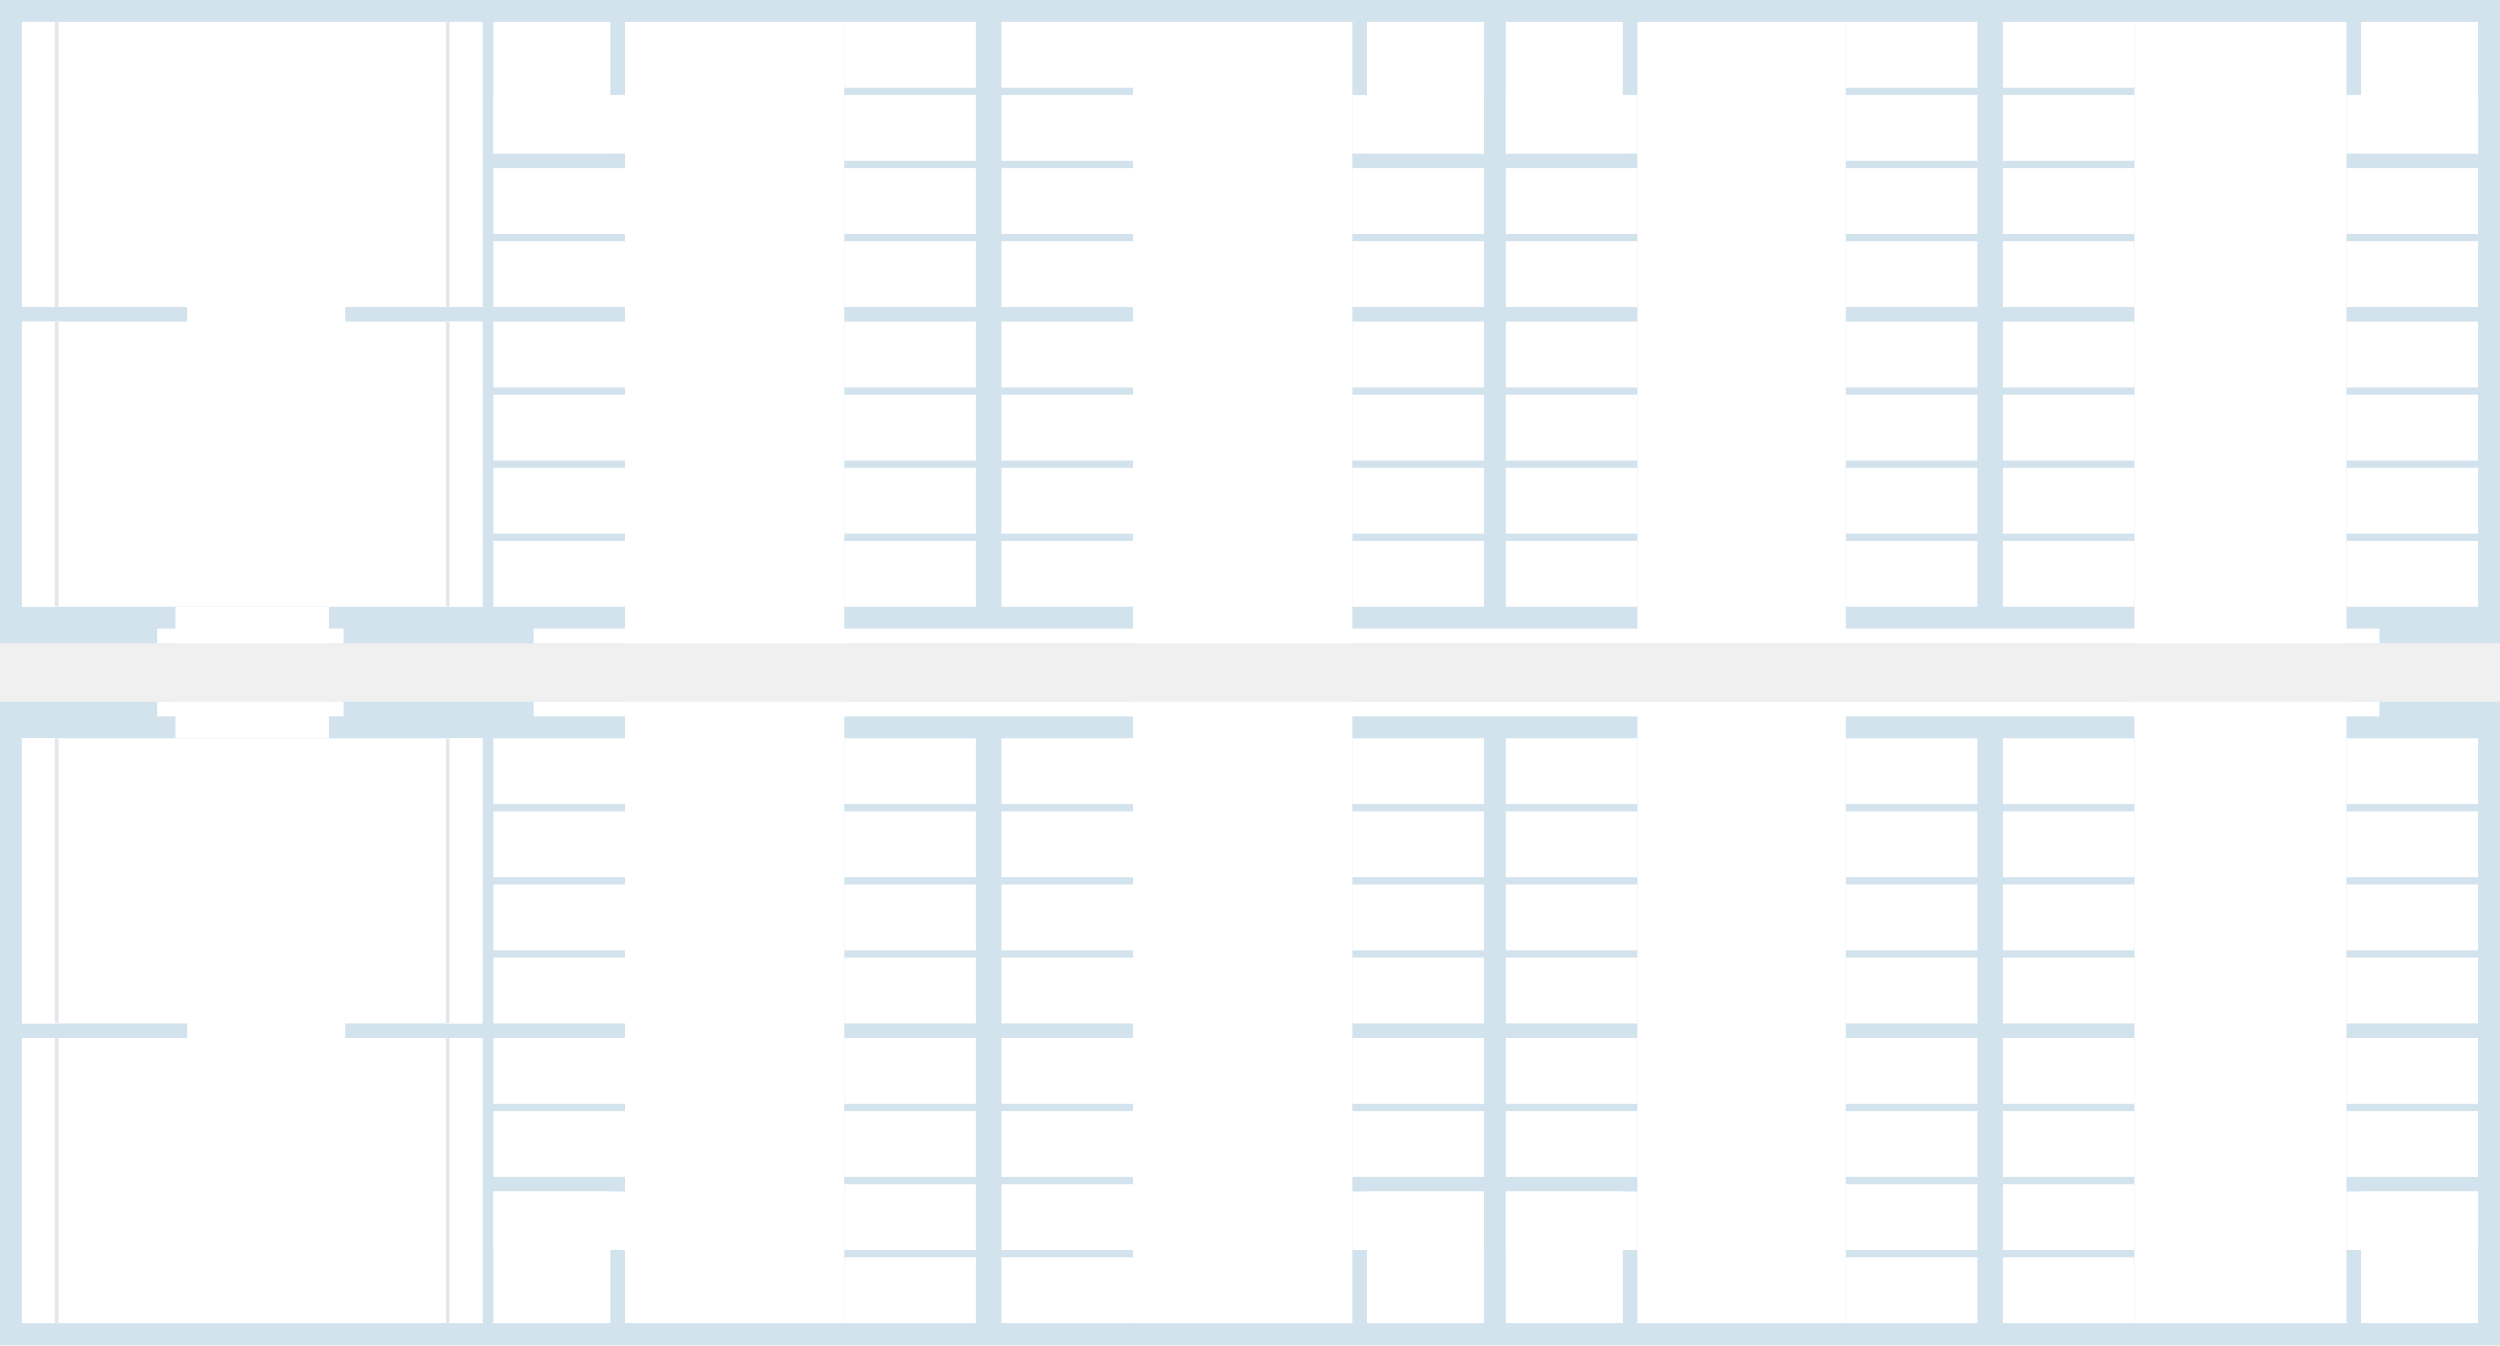
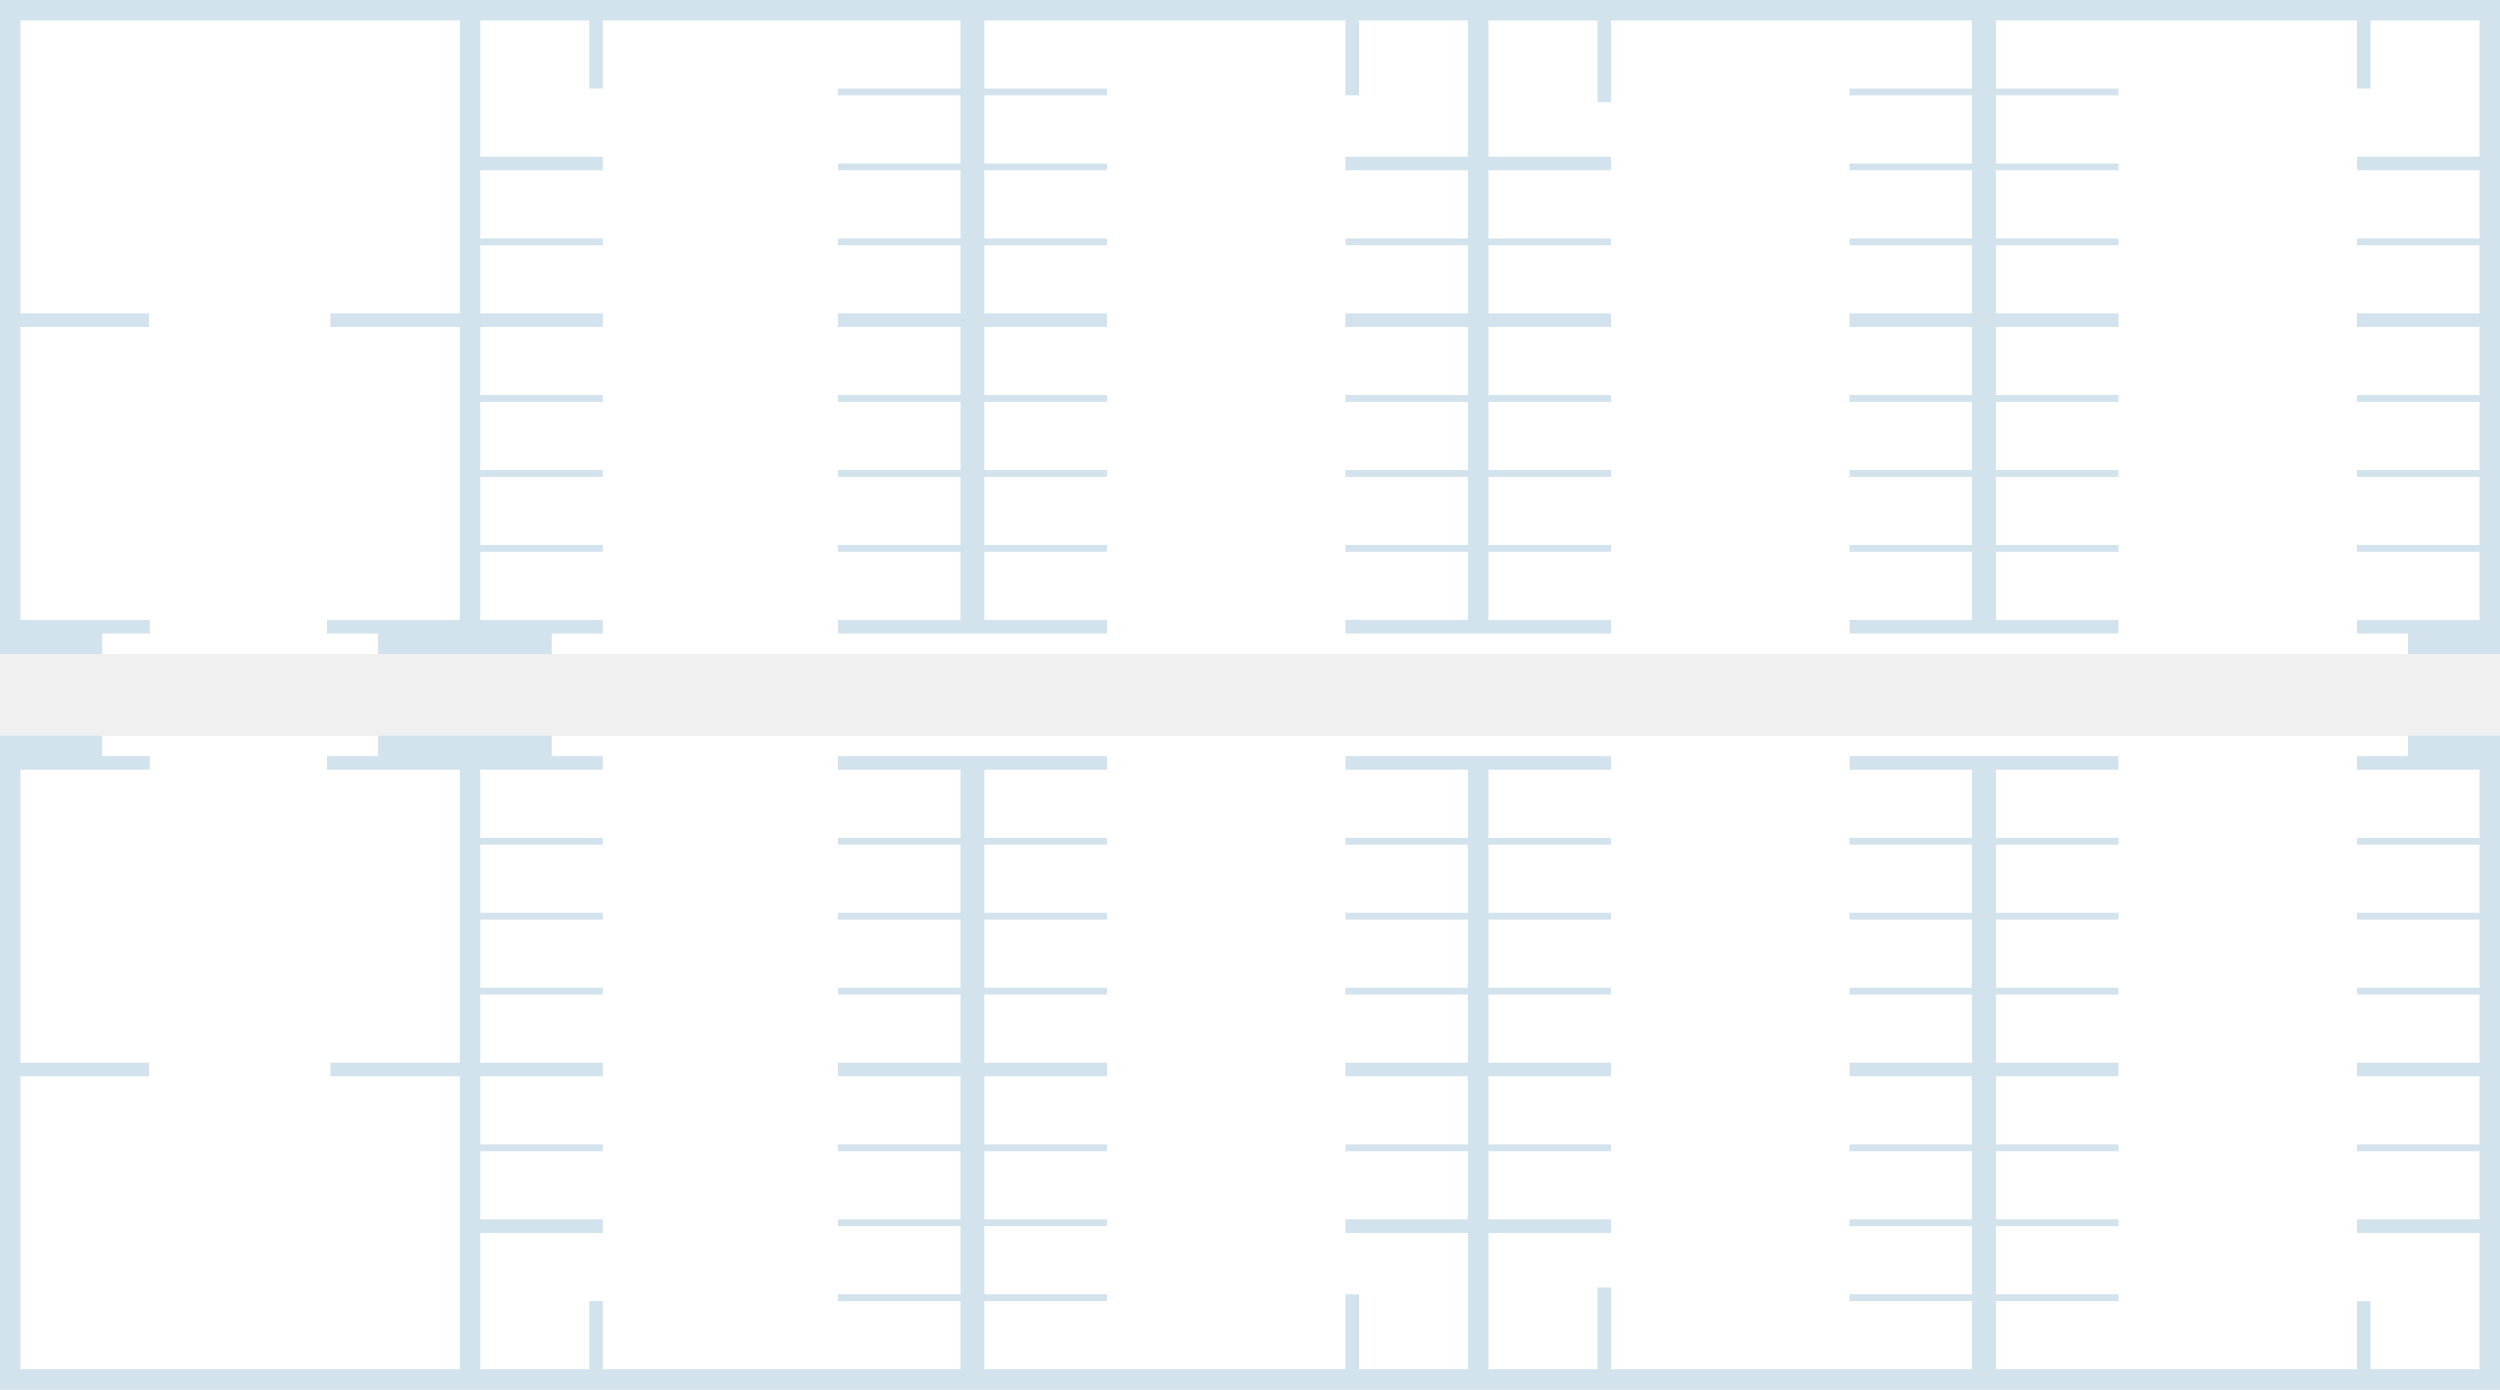
- <svg xmlns="http://www.w3.org/2000/svg" width="684" height="368" viewBox="0 0 684 368" fill="none">
-   <rect x="684" y="368" width="684" height="176" transform="rotate(-180 684 368)" fill="#D2E3EE" />
-   <rect x="132" y="362" width="126" height="78" transform="rotate(-180 132 362)" fill="white" />
-   <rect x="132" y="280" width="126" height="78" transform="rotate(-180 132 280)" fill="white" />
-   <mask id="path-4-inside-1_268_362570" fill="white">
-     <path d="M132 362L122 362L122 284L132 284L132 362Z" />
-   </mask>
-   <path d="M132 362L122 362L122 284L132 284L132 362Z" fill="white" />
-   <path d="M122 362L123 362L123 284L122 284L121 284L121 362L122 362Z" fill="#E5E6EB" mask="url(#path-4-inside-1_268_362570)" />
-   <mask id="path-6-inside-2_268_362570" fill="white">
-     <path d="M132 280L122 280L122 202L132 202L132 280Z" />
-   </mask>
-   <path d="M132 280L122 280L122 202L132 202L132 280Z" fill="white" />
-   <path d="M122 280L123 280L123 202L122 202L121 202L121 280L122 280Z" fill="#E5E6EB" mask="url(#path-6-inside-2_268_362570)" />
-   <mask id="path-8-inside-3_268_362570" fill="white">
-     <path d="M16 362L6 362L6 284L16 284L16 362Z" />
-   </mask>
-   <path d="M16 362L6 362L6 284L16 284L16 362Z" fill="white" />
-   <path d="M16 284L15 284L15 362L16 362L17 362L17 284L16 284Z" fill="#E5E6EB" mask="url(#path-8-inside-3_268_362570)" />
-   <mask id="path-10-inside-4_268_362570" fill="white">
-     <path d="M16 280L6 280L6 202L16 202L16 280Z" />
-   </mask>
-   <path d="M16 280L6 280L6 202L16 202L16 280Z" fill="white" />
-   <path d="M16 202L15 202L15 280L16 280L17 280L17 202L16 202Z" fill="#E5E6EB" mask="url(#path-10-inside-4_268_362570)" />
-   <rect width="42" height="10" transform="matrix(1 8.74228e-08 8.74228e-08 -1 48.0001 202)" fill="white" />
-   <rect width="51" height="4" transform="matrix(1 8.74228e-08 8.74228e-08 -1 43.0001 196)" fill="white" />
-   <rect x="94.448" y="290.95" width="43.247" height="19.387" transform="rotate(-180 94.4478 290.95)" fill="white" />
-   <rect x="146" y="196" width="4" height="505" transform="rotate(-90 146 196)" fill="white" />
-   <rect x="584" y="362" width="170" height="58" transform="rotate(-90 584 362)" fill="white" />
-   <rect x="448" y="362" width="169" height="57" transform="rotate(-90 448 362)" fill="white" />
-   <rect x="412" y="280" width="18" height="36" transform="rotate(-90 412 280)" fill="white" />
-   <rect x="135" y="280" width="18" height="36" transform="rotate(-90 135 280)" fill="white" />
-   <rect width="18" height="36" transform="matrix(4.37114e-08 -1 -1 -4.37114e-08 406 280)" fill="white" />
-   <rect x="412" y="362" width="36" height="32" transform="rotate(-90 412 362)" fill="white" />
-   <rect x="135" y="362" width="36" height="32" transform="rotate(-90 135 362)" fill="white" />
-   <rect width="36" height="32" transform="matrix(4.24257e-08 -1 -1 -4.49603e-08 406 362)" fill="white" />
-   <rect x="412" y="342" width="16" height="36" transform="rotate(-90 412 342)" fill="white" />
-   <rect x="135" y="342" width="16" height="36" transform="rotate(-90 135 342)" fill="white" />
-   <rect width="16" height="36" transform="matrix(4.24257e-08 -1 -1 -4.49603e-08 406 342)" fill="white" />
-   <rect x="412" y="260" width="18" height="36" transform="rotate(-90 412 260)" fill="white" />
-   <rect x="135" y="260" width="18" height="36" transform="rotate(-90 135 260)" fill="white" />
-   <rect width="18" height="36" transform="matrix(4.37114e-08 -1 -1 -4.37114e-08 406 260)" fill="white" />
-   <rect x="412" y="240" width="18" height="36" transform="rotate(-90 412 240)" fill="white" />
-   <rect x="135" y="240" width="18" height="36" transform="rotate(-90 135 240)" fill="white" />
-   <rect width="18" height="36" transform="matrix(4.37114e-08 -1 -1 -4.37114e-08 406 240)" fill="white" />
-   <rect x="412" y="322" width="18" height="36" transform="rotate(-90 412 322)" fill="white" />
-   <rect x="135" y="322" width="18" height="36" transform="rotate(-90 135 322)" fill="white" />
-   <rect width="18" height="36" transform="matrix(4.62092e-08 -1 -1 -4.10622e-08 406 322)" fill="white" />
-   <rect x="412" y="220" width="18" height="36" transform="rotate(-90 412 220)" fill="white" />
-   <rect x="135" y="220" width="18" height="36" transform="rotate(-90 135 220)" fill="white" />
-   <rect width="18" height="36" transform="matrix(4.37114e-08 -1 -1 -4.37114e-08 406 220)" fill="white" />
-   <rect x="412" y="302" width="18" height="36" transform="rotate(-90 412 302)" fill="white" />
-   <rect x="135" y="302" width="18" height="36" transform="rotate(-90 135 302)" fill="white" />
-   <rect width="18" height="36" transform="matrix(4.24258e-08 -1 -1 -4.49603e-08 406 302)" fill="white" />
-   <rect x="310" y="362" width="170" height="60" transform="rotate(-90 310 362)" fill="white" />
-   <rect x="171" y="362" width="170" height="60" transform="rotate(-90 171 362)" fill="white" />
-   <rect x="548" y="280" width="18" height="36" transform="rotate(-90 548 280)" fill="white" />
-   <rect x="274" y="280" width="18" height="36" transform="rotate(-90 274 280)" fill="white" />
-   <rect x="548" y="260" width="18" height="36" transform="rotate(-90 548 260)" fill="white" />
-   <rect x="274" y="260" width="18" height="36" transform="rotate(-90 274 260)" fill="white" />
-   <rect x="548" y="240" width="18" height="36" transform="rotate(-90 548 240)" fill="white" />
-   <rect x="274" y="240" width="18" height="36" transform="rotate(-90 274 240)" fill="white" />
-   <rect x="548" y="322" width="18" height="36" transform="rotate(-90 548 322)" fill="white" />
-   <rect x="274" y="322" width="18" height="36" transform="rotate(-90 274 322)" fill="white" />
-   <rect x="548" y="342" width="18" height="36" transform="rotate(-90 548 342)" fill="white" />
-   <rect x="274" y="342" width="18" height="36" transform="rotate(-90 274 342)" fill="white" />
-   <rect x="548" y="362" width="18" height="36" transform="rotate(-90 548 362)" fill="white" />
-   <rect x="274" y="362" width="18" height="36" transform="rotate(-90 274 362)" fill="white" />
-   <rect x="548" y="220" width="18" height="36" transform="rotate(-90 548 220)" fill="white" />
-   <rect x="274" y="220" width="18" height="36" transform="rotate(-90 274 220)" fill="white" />
-   <rect x="548" y="302" width="18" height="36" transform="rotate(-90 548 302)" fill="white" />
-   <rect x="274" y="302" width="18" height="36" transform="rotate(-90 274 302)" fill="white" />
-   <rect x="505" y="280" width="18" height="36" transform="rotate(-90 505 280)" fill="white" />
-   <rect x="231" y="280" width="18" height="36" transform="rotate(-90 231 280)" fill="white" />
-   <rect x="505" y="362" width="18" height="36" transform="rotate(-90 505 362)" fill="white" />
-   <rect x="231" y="362" width="18" height="36" transform="rotate(-90 231 362)" fill="white" />
-   <rect x="505" y="342" width="18" height="36" transform="rotate(-90 505 342)" fill="white" />
-   <rect x="231" y="342" width="18" height="36" transform="rotate(-90 231 342)" fill="white" />
-   <rect x="505" y="260" width="18" height="36" transform="rotate(-90 505 260)" fill="white" />
-   <rect x="231" y="260" width="18" height="36" transform="rotate(-90 231 260)" fill="white" />
-   <rect x="505" y="240" width="18" height="36" transform="rotate(-90 505 240)" fill="white" />
-   <rect x="231" y="240" width="18" height="36" transform="rotate(-90 231 240)" fill="white" />
-   <rect x="505" y="322" width="18" height="36" transform="rotate(-90 505 322)" fill="white" />
-   <rect x="231" y="322" width="18" height="36" transform="rotate(-90 231 322)" fill="white" />
-   <rect x="505" y="220" width="18" height="36" transform="rotate(-90 505 220)" fill="white" />
-   <rect x="231" y="220" width="18" height="36" transform="rotate(-90 231 220)" fill="white" />
-   <rect x="505" y="302" width="18" height="36" transform="rotate(-90 505 302)" fill="white" />
-   <rect x="231" y="302" width="18" height="36" transform="rotate(-90 231 302)" fill="white" />
-   <rect x="642" y="280" width="18" height="36" transform="rotate(-90 642 280)" fill="white" />
-   <rect x="646" y="362" width="36" height="32" transform="rotate(-90 646 362)" fill="white" />
-   <rect x="642" y="342" width="16" height="36" transform="rotate(-90 642 342)" fill="white" />
-   <rect x="642" y="260" width="18" height="36" transform="rotate(-90 642 260)" fill="white" />
-   <rect x="642" y="240" width="18" height="36" transform="rotate(-90 642 240)" fill="white" />
-   <rect x="642" y="322" width="18" height="36" transform="rotate(-90 642 322)" fill="white" />
-   <rect x="642" y="220" width="18" height="36" transform="rotate(-90 642 220)" fill="white" />
-   <rect x="642" y="302" width="18" height="36" transform="rotate(-90 642 302)" fill="white" />
-   <rect width="684" height="176" transform="matrix(-1 -8.74228e-08 -8.74228e-08 1 684 0)" fill="#D2E3EE" />
-   <rect width="126" height="78" transform="matrix(-1 -8.74228e-08 -8.74228e-08 1 132 6)" fill="white" />
-   <rect width="126" height="78" transform="matrix(-1 -8.74228e-08 -8.74228e-08 1 132 88)" fill="white" />
-   <mask id="path-87-inside-5_268_362570" fill="white">
-     <path d="M132 6L122 6L122 84L132 84L132 6Z" />
-   </mask>
-   <path d="M132 6L122 6L122 84L132 84L132 6Z" fill="white" />
-   <path d="M122 6L123 6L123 84L122 84L121 84L121 6L122 6Z" fill="#E5E6EB" mask="url(#path-87-inside-5_268_362570)" />
-   <mask id="path-89-inside-6_268_362570" fill="white">
-     <path d="M132 88L122 88L122 166L132 166L132 88Z" />
-   </mask>
-   <path d="M132 88L122 88L122 166L132 166L132 88Z" fill="white" />
-   <path d="M122 88L123 88L123 166L122 166L121 166L121 88L122 88Z" fill="#E5E6EB" mask="url(#path-89-inside-6_268_362570)" />
-   <mask id="path-91-inside-7_268_362570" fill="white">
-     <path d="M16 6L6 6L6 84L16 84L16 6Z" />
-   </mask>
-   <path d="M16 6L6 6L6 84L16 84L16 6Z" fill="white" />
-   <path d="M16 84L15 84L15 6L16 6L17 6L17 84L16 84Z" fill="#E5E6EB" mask="url(#path-91-inside-7_268_362570)" />
-   <mask id="path-93-inside-8_268_362570" fill="white">
-     <path d="M16 88L6 88L6 166L16 166L16 88Z" />
-   </mask>
-   <path d="M16 88L6 88L6 166L16 166L16 88Z" fill="white" />
-   <path d="M16 166L15 166L15 88L16 88L17 88L17 166L16 166Z" fill="#E5E6EB" mask="url(#path-93-inside-8_268_362570)" />
-   <rect x="48" y="166" width="42" height="10" fill="white" />
-   <rect x="43" y="172" width="51" height="4" fill="white" />
-   <rect width="43.247" height="19.387" transform="matrix(-1 -8.74228e-08 -8.74228e-08 1 94.4478 77.0498)" fill="white" />
-   <rect width="4" height="505" transform="matrix(-4.37114e-08 1 1 4.37114e-08 146 172)" fill="white" />
-   <rect width="170" height="58" transform="matrix(-2.77399e-08 1 1 5.54088e-08 584 6)" fill="white" />
-   <rect width="169" height="57" transform="matrix(-2.77399e-08 1 1 5.54088e-08 448 6)" fill="white" />
-   <rect width="18" height="36" transform="matrix(-4.37114e-08 1 1 4.37114e-08 412 88)" fill="white" />
-   <rect width="18" height="36" transform="matrix(-4.37114e-08 1 1 4.37114e-08 135 88)" fill="white" />
-   <rect x="406" y="88" width="18" height="36" transform="rotate(90 406 88)" fill="white" />
-   <rect width="36" height="32" transform="matrix(-4.24257e-08 1 1 4.49603e-08 412 6)" fill="white" />
-   <rect width="36" height="32" transform="matrix(-4.24257e-08 1 1 4.49603e-08 135 6)" fill="white" />
-   <rect x="406" y="6" width="36" height="32" transform="rotate(90 406 6)" fill="white" />
-   <rect width="16" height="36" transform="matrix(-4.24257e-08 1 1 4.49603e-08 412 26)" fill="white" />
-   <rect width="16" height="36" transform="matrix(-4.24257e-08 1 1 4.49603e-08 135 26)" fill="white" />
-   <rect x="406" y="26" width="16" height="36" transform="rotate(90 406 26)" fill="white" />
-   <rect width="18" height="36" transform="matrix(-4.37114e-08 1 1 4.37114e-08 412 108)" fill="white" />
-   <rect width="18" height="36" transform="matrix(-4.37114e-08 1 1 4.37114e-08 135 108)" fill="white" />
-   <rect x="406" y="108" width="18" height="36" transform="rotate(90 406 108)" fill="white" />
-   <rect width="18" height="36" transform="matrix(-4.37114e-08 1 1 4.37114e-08 412 128)" fill="white" />
-   <rect width="18" height="36" transform="matrix(-4.37114e-08 1 1 4.37114e-08 135 128)" fill="white" />
-   <rect x="406" y="128" width="18" height="36" transform="rotate(90 406 128)" fill="white" />
-   <rect width="18" height="36" transform="matrix(-4.62092e-08 1 1 4.10622e-08 412 46)" fill="white" />
-   <rect width="18" height="36" transform="matrix(-4.62092e-08 1 1 4.10622e-08 135 46)" fill="white" />
-   <rect x="406" y="46" width="18" height="36" transform="rotate(90 406 46)" fill="white" />
-   <rect width="18" height="36" transform="matrix(-4.37114e-08 1 1 4.37114e-08 412 148)" fill="white" />
-   <rect width="18" height="36" transform="matrix(-4.37114e-08 1 1 4.37114e-08 135 148)" fill="white" />
-   <rect x="406" y="148" width="18" height="36" transform="rotate(90 406 148)" fill="white" />
-   <rect width="18" height="36" transform="matrix(-4.24258e-08 1 1 4.49603e-08 412 66)" fill="white" />
-   <rect width="18" height="36" transform="matrix(-4.24258e-08 1 1 4.49603e-08 135 66)" fill="white" />
-   <rect x="406" y="66" width="18" height="36" transform="rotate(90 406 66)" fill="white" />
-   <rect width="170" height="60" transform="matrix(-2.77399e-08 1 1 5.54088e-08 310 6)" fill="white" />
-   <rect width="170" height="60" transform="matrix(-2.77399e-08 1 1 5.54088e-08 171 6)" fill="white" />
-   <rect width="18" height="36" transform="matrix(-4.72556e-08 1 1 3.98545e-08 548 88)" fill="white" />
-   <rect width="18" height="36" transform="matrix(-4.72556e-08 1 1 3.98545e-08 274 88)" fill="white" />
-   <rect width="18" height="36" transform="matrix(-4.72556e-08 1 1 3.98545e-08 548 108)" fill="white" />
-   <rect width="18" height="36" transform="matrix(-4.72556e-08 1 1 3.98545e-08 274 108)" fill="white" />
-   <rect width="18" height="36" transform="matrix(-4.72556e-08 1 1 3.98545e-08 548 128)" fill="white" />
-   <rect width="18" height="36" transform="matrix(-4.72556e-08 1 1 3.98545e-08 274 128)" fill="white" />
-   <rect width="18" height="36" transform="matrix(-4.95508e-08 1 1 3.69716e-08 548 46)" fill="white" />
-   <rect width="18" height="36" transform="matrix(-4.95508e-08 1 1 3.69716e-08 274 46)" fill="white" />
-   <rect width="18" height="36" transform="matrix(-4.95508e-08 1 1 3.69716e-08 548 26)" fill="white" />
-   <rect width="18" height="36" transform="matrix(-4.95508e-08 1 1 3.69716e-08 274 26)" fill="white" />
-   <rect width="18" height="36" transform="matrix(-4.95508e-08 1 1 3.69716e-08 548 6)" fill="white" />
-   <rect width="18" height="36" transform="matrix(-4.95508e-08 1 1 3.69716e-08 274 6)" fill="white" />
-   <rect width="18" height="36" transform="matrix(-4.72556e-08 1 1 3.98545e-08 548 148)" fill="white" />
-   <rect width="18" height="36" transform="matrix(-4.72556e-08 1 1 3.98545e-08 274 148)" fill="white" />
-   <rect width="18" height="36" transform="matrix(-4.60742e-08 1 1 4.12136e-08 548 66)" fill="white" />
-   <rect width="18" height="36" transform="matrix(-4.60742e-08 1 1 4.12136e-08 274 66)" fill="white" />
-   <rect width="18" height="36" transform="matrix(-5.12723e-08 1 1 3.45691e-08 505 88)" fill="white" />
-   <rect width="18" height="36" transform="matrix(-5.12723e-08 1 1 3.45691e-08 231 88)" fill="white" />
-   <rect width="18" height="36" transform="matrix(-5.0209e-08 1 1 3.60793e-08 505 6)" fill="white" />
-   <rect width="18" height="36" transform="matrix(-5.0209e-08 1 1 3.60793e-08 231 6)" fill="white" />
-   <rect width="18" height="36" transform="matrix(-5.0209e-08 1 1 3.60793e-08 505 26)" fill="white" />
-   <rect width="18" height="36" transform="matrix(-5.0209e-08 1 1 3.60793e-08 231 26)" fill="white" />
-   <rect width="18" height="36" transform="matrix(-5.12723e-08 1 1 3.45691e-08 505 108)" fill="white" />
-   <rect width="18" height="36" transform="matrix(-5.12723e-08 1 1 3.45691e-08 231 108)" fill="white" />
-   <rect width="18" height="36" transform="matrix(-5.12723e-08 1 1 3.45691e-08 505 128)" fill="white" />
-   <rect width="18" height="36" transform="matrix(-5.12723e-08 1 1 3.45691e-08 231 128)" fill="white" />
-   <rect width="18" height="36" transform="matrix(-5.3338e-08 1 1 3.13659e-08 505 46)" fill="white" />
-   <rect width="18" height="36" transform="matrix(-5.3338e-08 1 1 3.13659e-08 231 46)" fill="white" />
-   <rect width="18" height="36" transform="matrix(-5.12723e-08 1 1 3.45691e-08 505 148)" fill="white" />
-   <rect width="18" height="36" transform="matrix(-5.12723e-08 1 1 3.45691e-08 231 148)" fill="white" />
-   <rect width="18" height="36" transform="matrix(-5.0209e-08 1 1 3.60792e-08 505 66)" fill="white" />
-   <rect width="18" height="36" transform="matrix(-5.0209e-08 1 1 3.60792e-08 231 66)" fill="white" />
-   <rect width="18" height="36" transform="matrix(-4.91753e-08 1 1 3.74669e-08 642 88)" fill="white" />
-   <rect width="36" height="32" transform="matrix(-4.80504e-08 1 1 3.88942e-08 646 6)" fill="white" />
-   <rect width="16" height="36" transform="matrix(-4.80504e-08 1 1 3.88942e-08 642 26)" fill="white" />
-   <rect width="18" height="36" transform="matrix(-4.91753e-08 1 1 3.74669e-08 642 108)" fill="white" />
-   <rect width="18" height="36" transform="matrix(-4.91753e-08 1 1 3.74669e-08 642 128)" fill="white" />
-   <rect width="18" height="36" transform="matrix(-5.13609e-08 1 1 3.44393e-08 642 46)" fill="white" />
-   <rect width="18" height="36" transform="matrix(-4.91753e-08 1 1 3.74669e-08 642 148)" fill="white" />
-   <rect width="18" height="36" transform="matrix(-4.80504e-08 1 1 3.88942e-08 642 66)" fill="white" />
+ <svg xmlns="http://www.w3.org/2000/svg" width="734" height="408" viewBox="0 0 734 408" fill="none">
+   <path d="M734 0L0 -5.97972e-05L-1.67852e-05 192L734 192L734 0Z" fill="#D2E3EE" />
+   <path d="M135 92H97V96H135V182H96V186H111V192H30V186H44V182H6V96H43.753V92H6V6H135V92Z" fill="white" />
+   <path d="M173 26H177V6H282V26H246V28H282V48H246V50H282V70H246V72H282V92H246V96H282V116H246V118H282V138H246V140H282V160H246V162H282V182H246V186H325V182H289V162H325V160H289V140H325V138H289V118H325V116H289V96H325V92H289V72H325V70H289V50H325V48H289V28H325V26H289V6H395V28H399V6H431V46H395V50H431V70H395V72H431V92H395V96H431V116H395V118H431V138H395V140H431V160H395V162H431V182H395V186H473V182H437V162H473V160H437V140H473V138H437V118H473V116H437V96H473V92H437V72H473V70H437V50H473V46H437V6H469V30H473V6H579V26H543V28H579V48H543V50H579V70H543V72H579V92H543V96H579V116H543V118H579V138H543V140H579V160H543V162H579V182H543V186H622V182H586V162H622V160H586V140H622V138H586V118H622V116H586V96H622V92H586V72H622V70H586V50H622V48H586V28H622V26H586V6H692V26H696V6H728V46H692V50H728V70H692V72H728V92H692V96H728V116H692V118H728V138H692V140H728V160H692V162H728V182H692V186H707V192H162V186H177V182H141V162H177V160H141V140H177V138H141V118H177V116H141V96H177V92H141V72H177V70H141V50H177V46H141V6H173V26Z" fill="white" />
+   <path d="M734 408L0 408L-1.67852e-05 216L734 216L734 408Z" fill="#D2E3EE" />
+   <path d="M135 316H97V312H135V226H96V222H111V216H30V222H44V226H6V312H43.753V316H6V402H135V316Z" fill="white" />
+   <path d="M173 382H177V402H282V382H246V380H282V360H246V358H282V338H246V336H282V316H246V312H282V292H246V290H282V270H246V268H282V248H246V246H282V226H246V222H325V226H289V246H325V248H289V268H325V270H289V290H325V292H289V312H325V316H289V336H325V338H289V358H325V360H289V380H325V382H289V402H395V380H399V402H431V362H395V358H431V338H395V336H431V316H395V312H431V292H395V290H431V270H395V268H431V248H395V246H431V226H395V222H473V226H437V246H473V248H437V268H473V270H437V290H473V292H437V312H473V316H437V336H473V338H437V358H473V362H437V402H469V378H473V402H579V382H543V380H579V360H543V358H579V338H543V336H579V316H543V312H579V292H543V290H579V270H543V268H579V248H543V246H579V226H543V222H622V226H586V246H622V248H586V268H622V270H586V290H622V292H586V312H622V316H586V336H622V338H586V358H622V360H586V380H622V382H586V402H692V382H696V402H728V362H692V358H728V338H692V336H728V316H692V312H728V292H692V290H728V270H692V268H728V248H692V246H728V226H692V222H707V216H162V222H177C177 223.562 177 224.438 177 226H141V246H177V248H141V268H177V270H141V290H177V292H141V312H177V316H141V336H177V338H141V358H177V362H141V402H173V382Z" fill="white" />
</svg>
